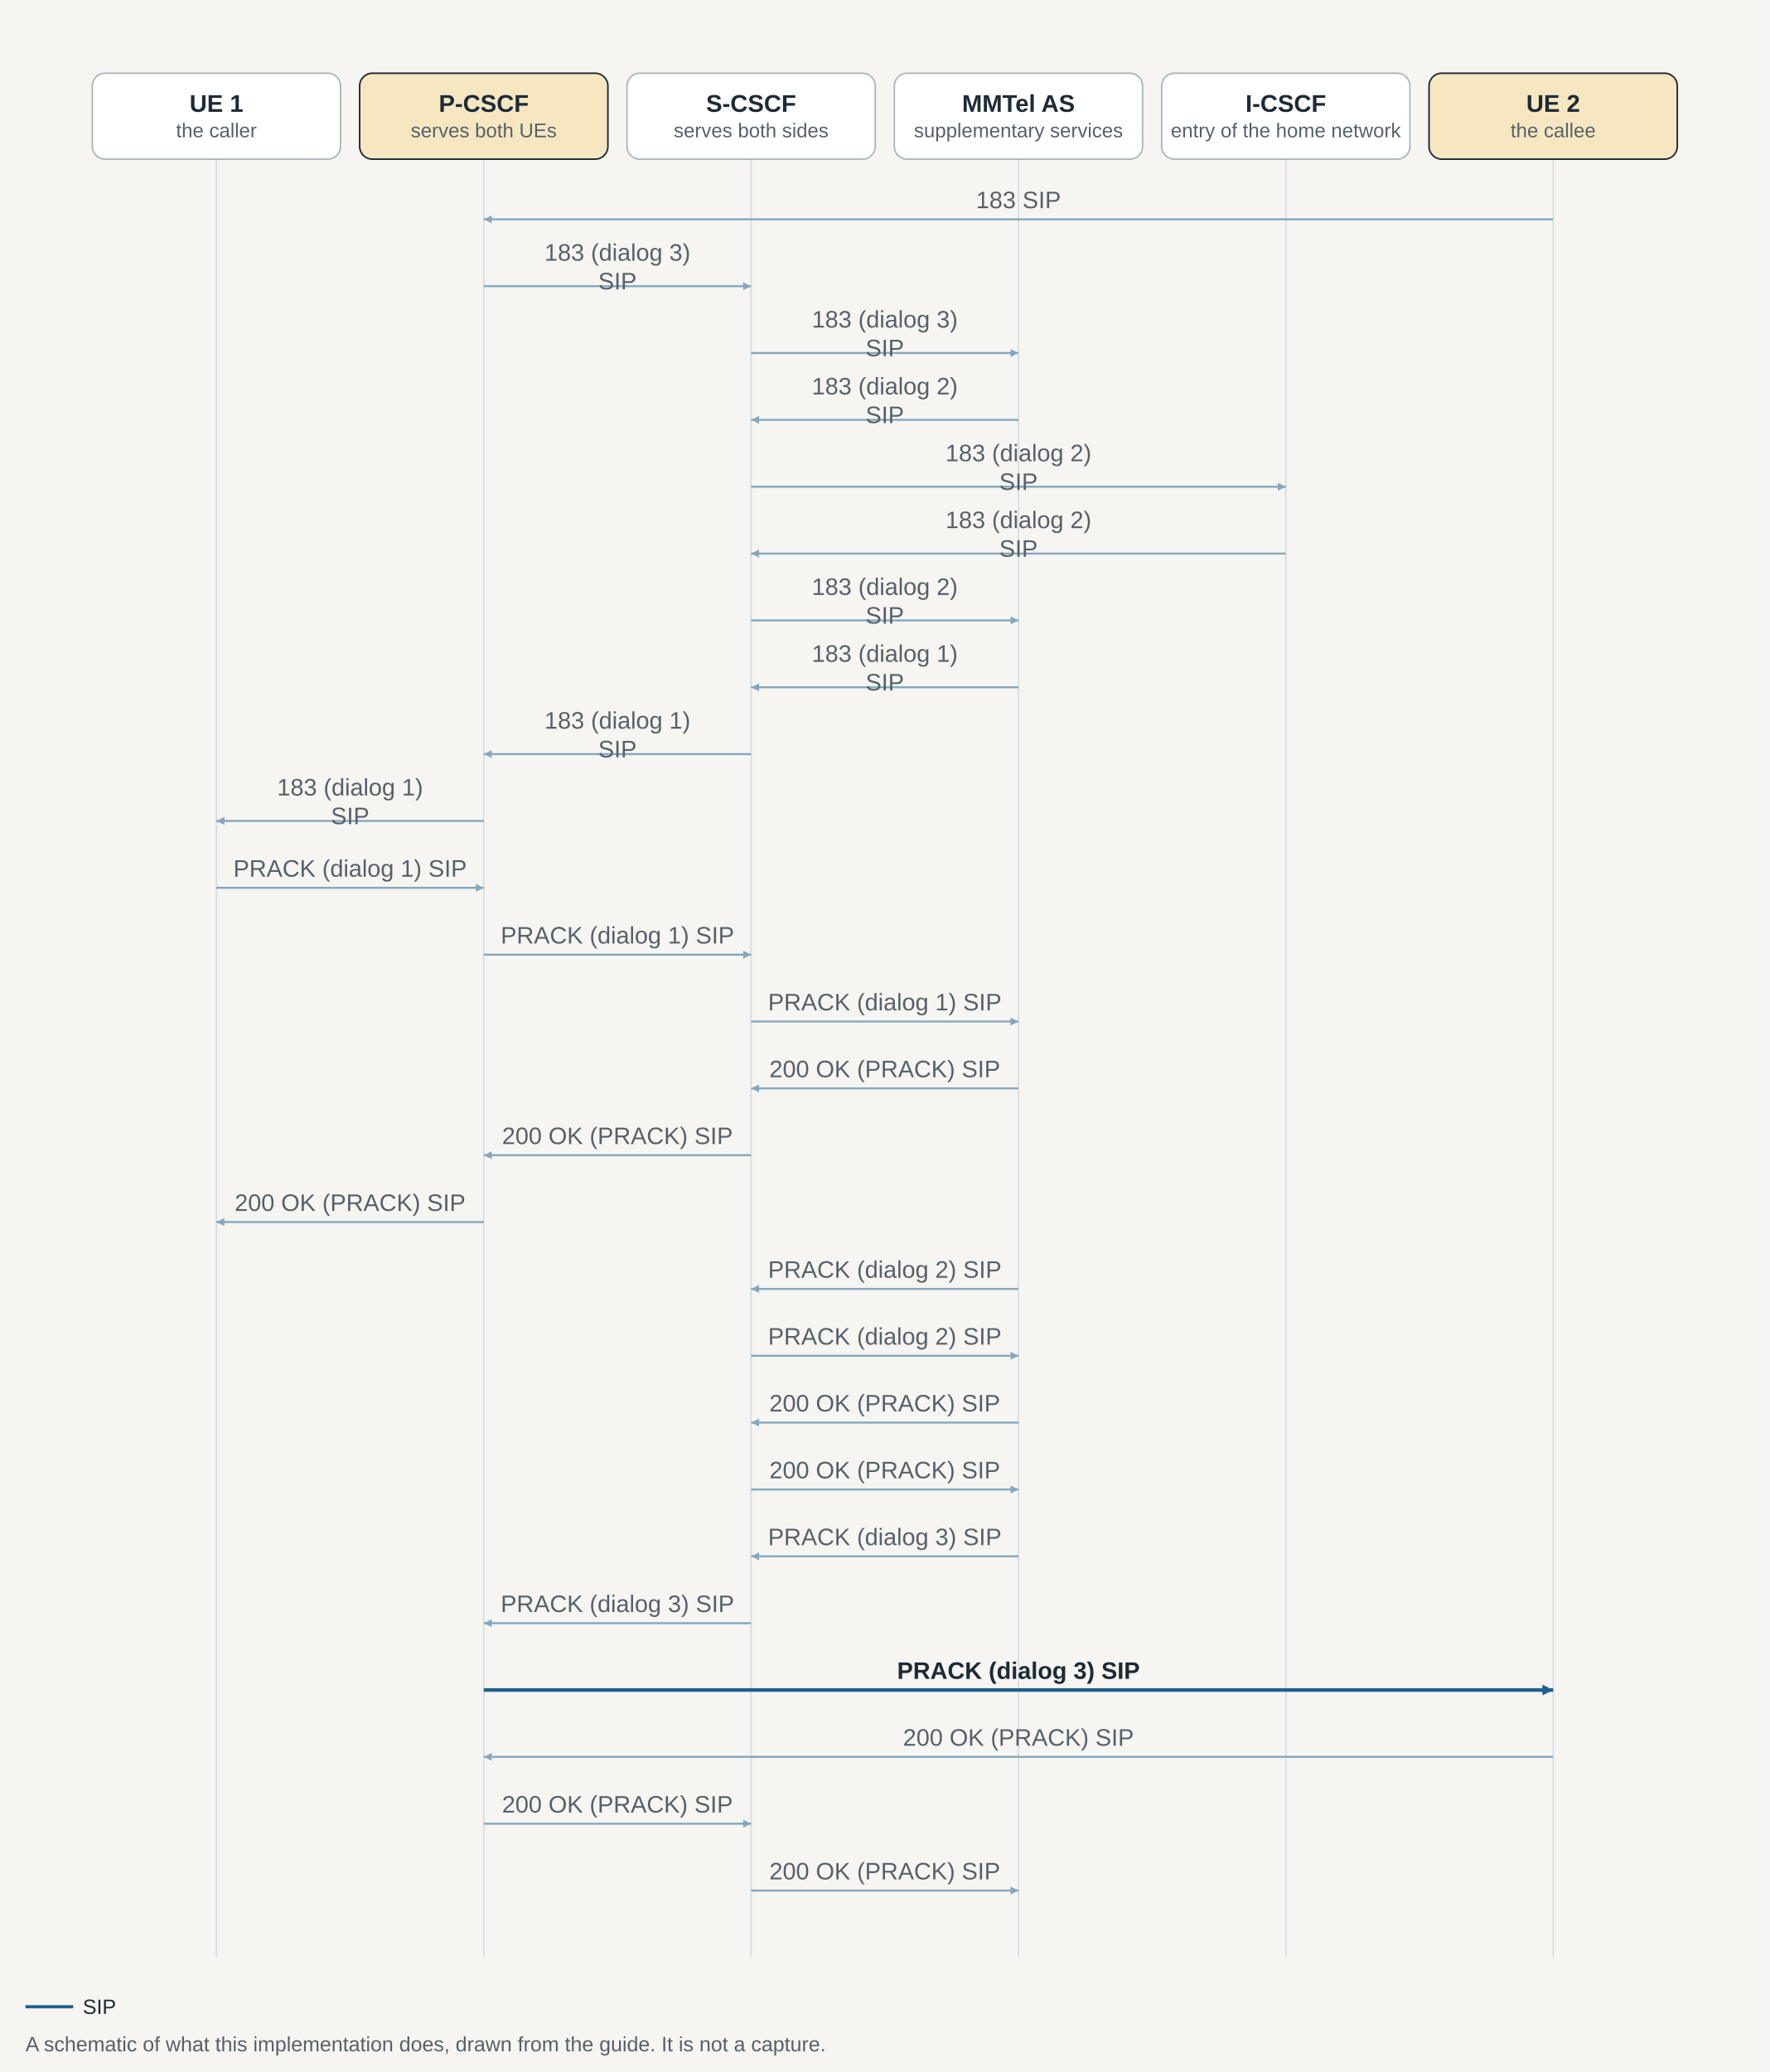
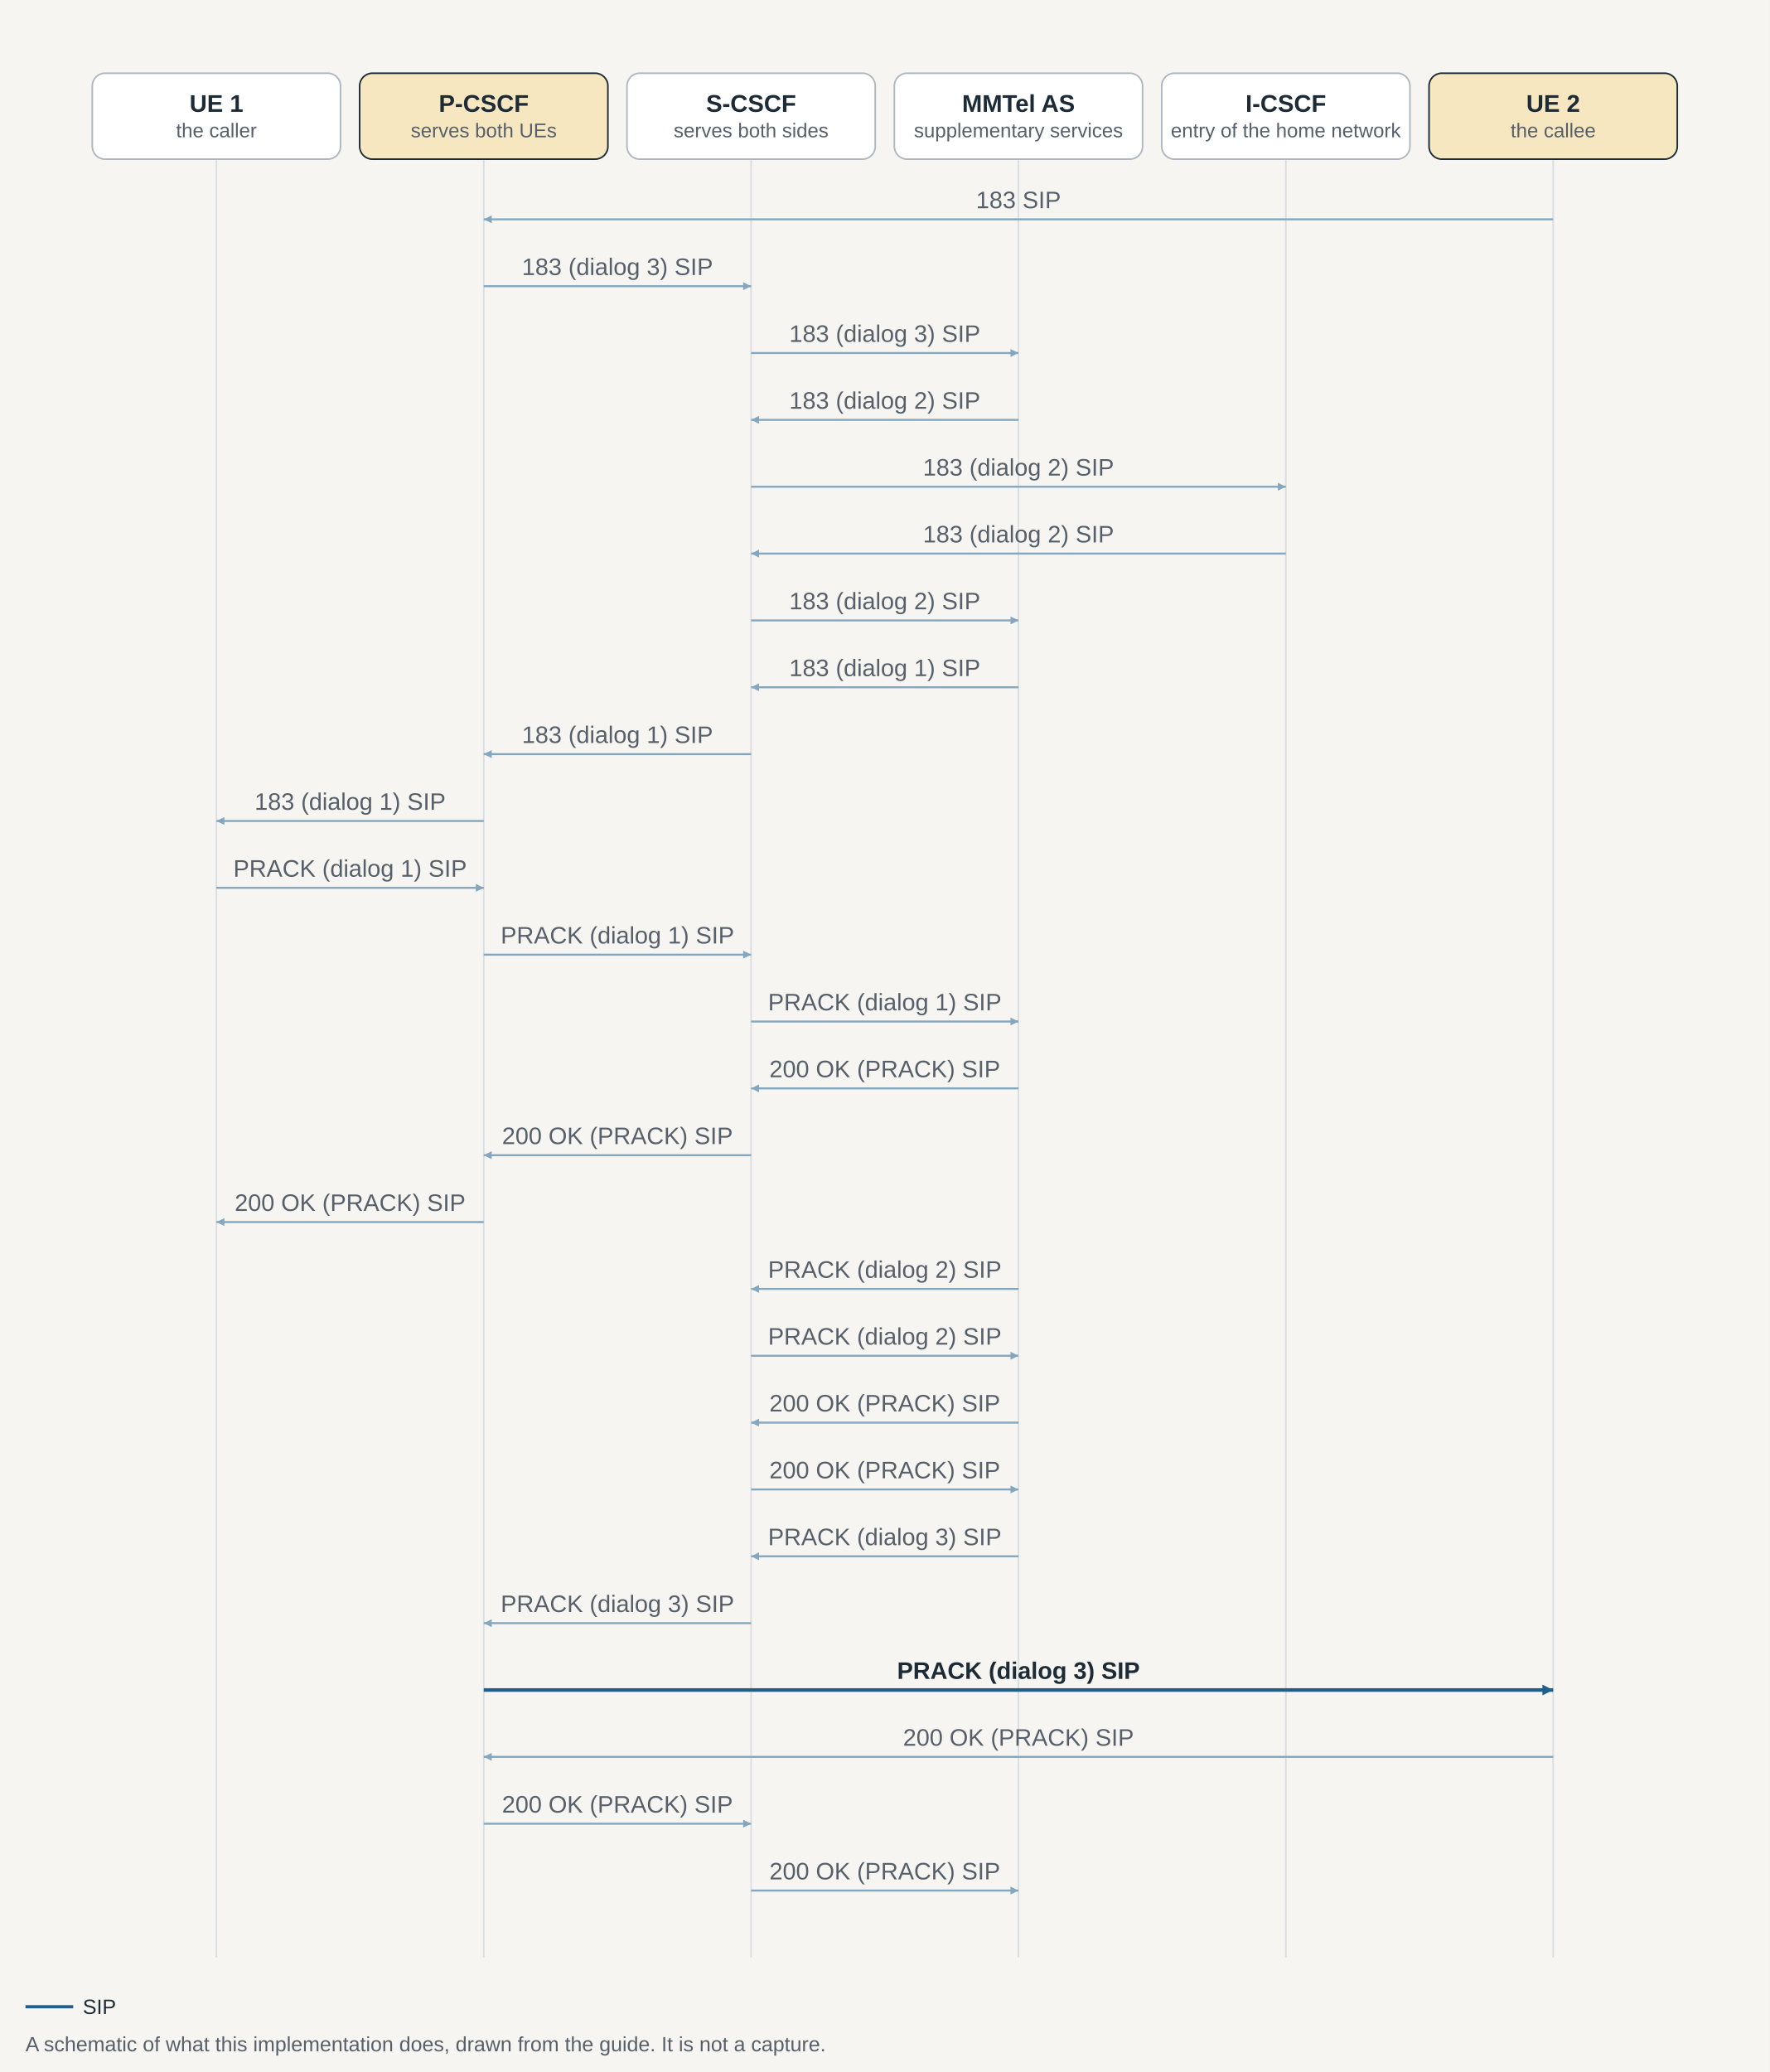
<svg xmlns="http://www.w3.org/2000/svg" viewBox="0 0 1112 1301.8" width="1112" height="1301.8" font-family="Calibri, Carlito, &quot;Segoe UI&quot;, Arial, &quot;Noto Sans CJK JP&quot;, &quot;Noto Sans JP&quot;, &quot;Yu Gothic UI&quot;, &quot;Yu Gothic&quot;, YuGothic, &quot;Hiragino Sans&quot;, Meiryo, sans-serif" role="img">
  <rect width="1112" height="1301.8" fill="#F6F5F1" />
  <g transform="translate(16 16)">
    <line x1="120" y1="84" x2="120" y2="1213.8" stroke="#D9DEE2" stroke-width="1" />
    <rect x="42" y="30" width="156" height="54" fill="#FFFFFF" rx="8" stroke="#AEB7BF" />
    <text x="120" y="54.25" font-size="15.2" fill="#1D2B36" text-anchor="middle" font-weight="bold">UE 1</text>
    <text x="120" y="70.25" font-size="12.5" fill="#57606A" text-anchor="middle">the caller</text>
    <line x1="288" y1="84" x2="288" y2="1213.8" stroke="#D9DEE2" stroke-width="1" />
    <rect x="210" y="30" width="156" height="54" fill="#F6E7C1" rx="8" stroke="#1D2B36" />
    <text x="288" y="54.25" font-size="15.2" fill="#1D2B36" text-anchor="middle" font-weight="bold">P-CSCF</text>
    <text x="288" y="70.25" font-size="12.5" fill="#57606A" text-anchor="middle">serves both UEs</text>
    <line x1="456" y1="84" x2="456" y2="1213.8" stroke="#D9DEE2" stroke-width="1" />
    <rect x="378" y="30" width="156" height="54" fill="#FFFFFF" rx="8" stroke="#AEB7BF" />
    <text x="456" y="54.25" font-size="15.2" fill="#1D2B36" text-anchor="middle" font-weight="bold">S-CSCF</text>
    <text x="456" y="70.25" font-size="12.5" fill="#57606A" text-anchor="middle">serves both sides</text>
    <line x1="624" y1="84" x2="624" y2="1213.8" stroke="#D9DEE2" stroke-width="1" />
    <rect x="546" y="30" width="156" height="54" fill="#FFFFFF" rx="8" stroke="#AEB7BF" />
    <text x="624" y="54.25" font-size="15.2" fill="#1D2B36" text-anchor="middle" font-weight="bold">MMTel AS</text>
    <text x="624" y="70.25" font-size="12.5" fill="#57606A" text-anchor="middle">supplementary services</text>
    <line x1="792" y1="84" x2="792" y2="1213.8" stroke="#D9DEE2" stroke-width="1" />
    <rect x="714" y="30" width="156" height="54" fill="#FFFFFF" rx="8" stroke="#AEB7BF" />
    <text x="792" y="54.25" font-size="15.2" fill="#1D2B36" text-anchor="middle" font-weight="bold">I-CSCF</text>
    <text x="792" y="70.25" font-size="12.5" fill="#57606A" text-anchor="middle">entry of the home network</text>
    <line x1="960" y1="84" x2="960" y2="1213.8" stroke="#D9DEE2" stroke-width="1" />
    <rect x="882" y="30" width="156" height="54" fill="#F6E7C1" rx="8" stroke="#1D2B36" />
    <text x="960" y="54.25" font-size="15.2" fill="#1D2B36" text-anchor="middle" font-weight="bold">UE 2</text>
    <text x="960" y="70.25" font-size="12.5" fill="#57606A" text-anchor="middle">the callee</text>
    <line x1="960" y1="121.8" x2="288" y2="121.8" stroke="#84A7BF" stroke-width="1.25" />
    <polygon points="288,121.8 293,119.3 293,124.3" fill="#84A7BF" />
    <text x="624" y="114.8" font-size="15" fill="#57606A" text-anchor="middle">183 SIP</text>
    <line x1="288" y1="163.8" x2="456" y2="163.8" stroke="#84A7BF" stroke-width="1.25" />
    <polygon points="456,163.8 451,166.3 451,161.3" fill="#84A7BF" />
-     <text x="372" y="147.8" font-size="15" fill="#57606A" text-anchor="middle">183 (dialog 3)</text>
-     <text x="372" y="165.8" font-size="15" fill="#57606A" text-anchor="middle">SIP</text>
+     <text x="372" y="156.8" font-size="15" fill="#57606A" text-anchor="middle">183 (dialog 3) SIP</text>
    <line x1="456" y1="205.8" x2="624" y2="205.8" stroke="#84A7BF" stroke-width="1.25" />
    <polygon points="624,205.8 619,208.3 619,203.3" fill="#84A7BF" />
-     <text x="540" y="189.8" font-size="15" fill="#57606A" text-anchor="middle">183 (dialog 3)</text>
-     <text x="540" y="207.8" font-size="15" fill="#57606A" text-anchor="middle">SIP</text>
+     <text x="540" y="198.8" font-size="15" fill="#57606A" text-anchor="middle">183 (dialog 3) SIP</text>
    <line x1="624" y1="247.8" x2="456" y2="247.8" stroke="#84A7BF" stroke-width="1.25" />
    <polygon points="456,247.8 461,245.3 461,250.3" fill="#84A7BF" />
-     <text x="540" y="231.8" font-size="15" fill="#57606A" text-anchor="middle">183 (dialog 2)</text>
-     <text x="540" y="249.8" font-size="15" fill="#57606A" text-anchor="middle">SIP</text>
+     <text x="540" y="240.8" font-size="15" fill="#57606A" text-anchor="middle">183 (dialog 2) SIP</text>
    <line x1="456" y1="289.8" x2="792" y2="289.8" stroke="#84A7BF" stroke-width="1.25" />
    <polygon points="792,289.8 787,292.3 787,287.3" fill="#84A7BF" />
-     <text x="624" y="273.8" font-size="15" fill="#57606A" text-anchor="middle">183 (dialog 2)</text>
-     <text x="624" y="291.8" font-size="15" fill="#57606A" text-anchor="middle">SIP</text>
+     <text x="624" y="282.8" font-size="15" fill="#57606A" text-anchor="middle">183 (dialog 2) SIP</text>
    <line x1="792" y1="331.8" x2="456" y2="331.8" stroke="#84A7BF" stroke-width="1.25" />
    <polygon points="456,331.8 461,329.3 461,334.3" fill="#84A7BF" />
-     <text x="624" y="315.8" font-size="15" fill="#57606A" text-anchor="middle">183 (dialog 2)</text>
-     <text x="624" y="333.8" font-size="15" fill="#57606A" text-anchor="middle">SIP</text>
+     <text x="624" y="324.8" font-size="15" fill="#57606A" text-anchor="middle">183 (dialog 2) SIP</text>
    <line x1="456" y1="373.8" x2="624" y2="373.8" stroke="#84A7BF" stroke-width="1.25" />
    <polygon points="624,373.8 619,376.3 619,371.3" fill="#84A7BF" />
-     <text x="540" y="357.8" font-size="15" fill="#57606A" text-anchor="middle">183 (dialog 2)</text>
-     <text x="540" y="375.8" font-size="15" fill="#57606A" text-anchor="middle">SIP</text>
+     <text x="540" y="366.8" font-size="15" fill="#57606A" text-anchor="middle">183 (dialog 2) SIP</text>
    <line x1="624" y1="415.8" x2="456" y2="415.8" stroke="#84A7BF" stroke-width="1.25" />
    <polygon points="456,415.8 461,413.3 461,418.3" fill="#84A7BF" />
-     <text x="540" y="399.8" font-size="15" fill="#57606A" text-anchor="middle">183 (dialog 1)</text>
-     <text x="540" y="417.8" font-size="15" fill="#57606A" text-anchor="middle">SIP</text>
+     <text x="540" y="408.8" font-size="15" fill="#57606A" text-anchor="middle">183 (dialog 1) SIP</text>
    <line x1="456" y1="457.8" x2="288" y2="457.8" stroke="#84A7BF" stroke-width="1.25" />
    <polygon points="288,457.8 293,455.3 293,460.3" fill="#84A7BF" />
-     <text x="372" y="441.8" font-size="15" fill="#57606A" text-anchor="middle">183 (dialog 1)</text>
-     <text x="372" y="459.8" font-size="15" fill="#57606A" text-anchor="middle">SIP</text>
+     <text x="372" y="450.8" font-size="15" fill="#57606A" text-anchor="middle">183 (dialog 1) SIP</text>
    <line x1="288" y1="499.8" x2="120" y2="499.8" stroke="#84A7BF" stroke-width="1.25" />
    <polygon points="120,499.8 125,497.3 125,502.3" fill="#84A7BF" />
-     <text x="204" y="483.8" font-size="15" fill="#57606A" text-anchor="middle">183 (dialog 1)</text>
-     <text x="204" y="501.8" font-size="15" fill="#57606A" text-anchor="middle">SIP</text>
+     <text x="204" y="492.8" font-size="15" fill="#57606A" text-anchor="middle">183 (dialog 1) SIP</text>
    <line x1="120" y1="541.8" x2="288" y2="541.8" stroke="#84A7BF" stroke-width="1.25" />
    <polygon points="288,541.8 283,544.3 283,539.3" fill="#84A7BF" />
    <text x="204" y="534.8" font-size="15" fill="#57606A" text-anchor="middle">PRACK (dialog 1) SIP</text>
    <line x1="288" y1="583.8" x2="456" y2="583.8" stroke="#84A7BF" stroke-width="1.25" />
    <polygon points="456,583.8 451,586.3 451,581.3" fill="#84A7BF" />
    <text x="372" y="576.8" font-size="15" fill="#57606A" text-anchor="middle">PRACK (dialog 1) SIP</text>
    <line x1="456" y1="625.8" x2="624" y2="625.8" stroke="#84A7BF" stroke-width="1.25" />
    <polygon points="624,625.8 619,628.3 619,623.3" fill="#84A7BF" />
    <text x="540" y="618.8" font-size="15" fill="#57606A" text-anchor="middle">PRACK (dialog 1) SIP</text>
    <line x1="624" y1="667.8" x2="456" y2="667.8" stroke="#84A7BF" stroke-width="1.25" />
    <polygon points="456,667.8 461,665.3 461,670.3" fill="#84A7BF" />
    <text x="540" y="660.8" font-size="15" fill="#57606A" text-anchor="middle">200 OK (PRACK) SIP</text>
    <line x1="456" y1="709.8" x2="288" y2="709.8" stroke="#84A7BF" stroke-width="1.25" />
    <polygon points="288,709.8 293,707.3 293,712.3" fill="#84A7BF" />
    <text x="372" y="702.8" font-size="15" fill="#57606A" text-anchor="middle">200 OK (PRACK) SIP</text>
    <line x1="288" y1="751.8" x2="120" y2="751.8" stroke="#84A7BF" stroke-width="1.25" />
    <polygon points="120,751.8 125,749.3 125,754.3" fill="#84A7BF" />
    <text x="204" y="744.8" font-size="15" fill="#57606A" text-anchor="middle">200 OK (PRACK) SIP</text>
    <line x1="624" y1="793.8" x2="456" y2="793.8" stroke="#84A7BF" stroke-width="1.25" />
    <polygon points="456,793.8 461,791.3 461,796.3" fill="#84A7BF" />
    <text x="540" y="786.8" font-size="15" fill="#57606A" text-anchor="middle">PRACK (dialog 2) SIP</text>
    <line x1="456" y1="835.8" x2="624" y2="835.8" stroke="#84A7BF" stroke-width="1.25" />
    <polygon points="624,835.8 619,838.3 619,833.3" fill="#84A7BF" />
    <text x="540" y="828.8" font-size="15" fill="#57606A" text-anchor="middle">PRACK (dialog 2) SIP</text>
    <line x1="624" y1="877.8" x2="456" y2="877.8" stroke="#84A7BF" stroke-width="1.25" />
    <polygon points="456,877.8 461,875.3 461,880.3" fill="#84A7BF" />
    <text x="540" y="870.8" font-size="15" fill="#57606A" text-anchor="middle">200 OK (PRACK) SIP</text>
    <line x1="456" y1="919.8" x2="624" y2="919.8" stroke="#84A7BF" stroke-width="1.25" />
    <polygon points="624,919.8 619,922.3 619,917.3" fill="#84A7BF" />
    <text x="540" y="912.8" font-size="15" fill="#57606A" text-anchor="middle">200 OK (PRACK) SIP</text>
    <line x1="624" y1="961.8" x2="456" y2="961.8" stroke="#84A7BF" stroke-width="1.25" />
    <polygon points="456,961.8 461,959.3 461,964.3" fill="#84A7BF" />
    <text x="540" y="954.8" font-size="15" fill="#57606A" text-anchor="middle">PRACK (dialog 3) SIP</text>
    <line x1="456" y1="1003.8" x2="288" y2="1003.8" stroke="#84A7BF" stroke-width="1.25" />
    <polygon points="288,1003.8 293,1001.3 293,1006.3" fill="#84A7BF" />
    <text x="372" y="996.8" font-size="15" fill="#57606A" text-anchor="middle">PRACK (dialog 3) SIP</text>
    <line x1="288" y1="1045.8" x2="960" y2="1045.8" stroke="#1F5F8B" stroke-width="2.25" />
    <polygon points="960,1045.8 953.25,1049.17 953.25,1042.42" fill="#1F5F8B" />
    <text x="624" y="1038.8" font-size="15" fill="#1D2B36" text-anchor="middle" font-weight="bold">PRACK (dialog 3) SIP</text>
    <line x1="960" y1="1087.8" x2="288" y2="1087.8" stroke="#84A7BF" stroke-width="1.25" />
    <polygon points="288,1087.8 293,1085.3 293,1090.3" fill="#84A7BF" />
    <text x="624" y="1080.8" font-size="15" fill="#57606A" text-anchor="middle">200 OK (PRACK) SIP</text>
    <line x1="288" y1="1129.8" x2="456" y2="1129.8" stroke="#84A7BF" stroke-width="1.25" />
    <polygon points="456,1129.8 451,1132.3 451,1127.3" fill="#84A7BF" />
    <text x="372" y="1122.8" font-size="15" fill="#57606A" text-anchor="middle">200 OK (PRACK) SIP</text>
    <line x1="456" y1="1171.8" x2="624" y2="1171.8" stroke="#84A7BF" stroke-width="1.25" />
    <polygon points="624,1171.8 619,1174.3 619,1169.3" fill="#84A7BF" />
    <text x="540" y="1164.8" font-size="15" fill="#57606A" text-anchor="middle">200 OK (PRACK) SIP</text>
  </g>
  <line x1="16" y1="1260.8" x2="46" y2="1260.8" stroke="#1F5F8B" stroke-width="2" />
  <text x="52" y="1265.3" font-size="13" fill="#1D2B36">SIP</text>
  <text x="16" y="1288.8" font-size="13" fill="#57606A">A schematic of what this implementation does, drawn from the guide. It is not a capture.</text>
</svg>
